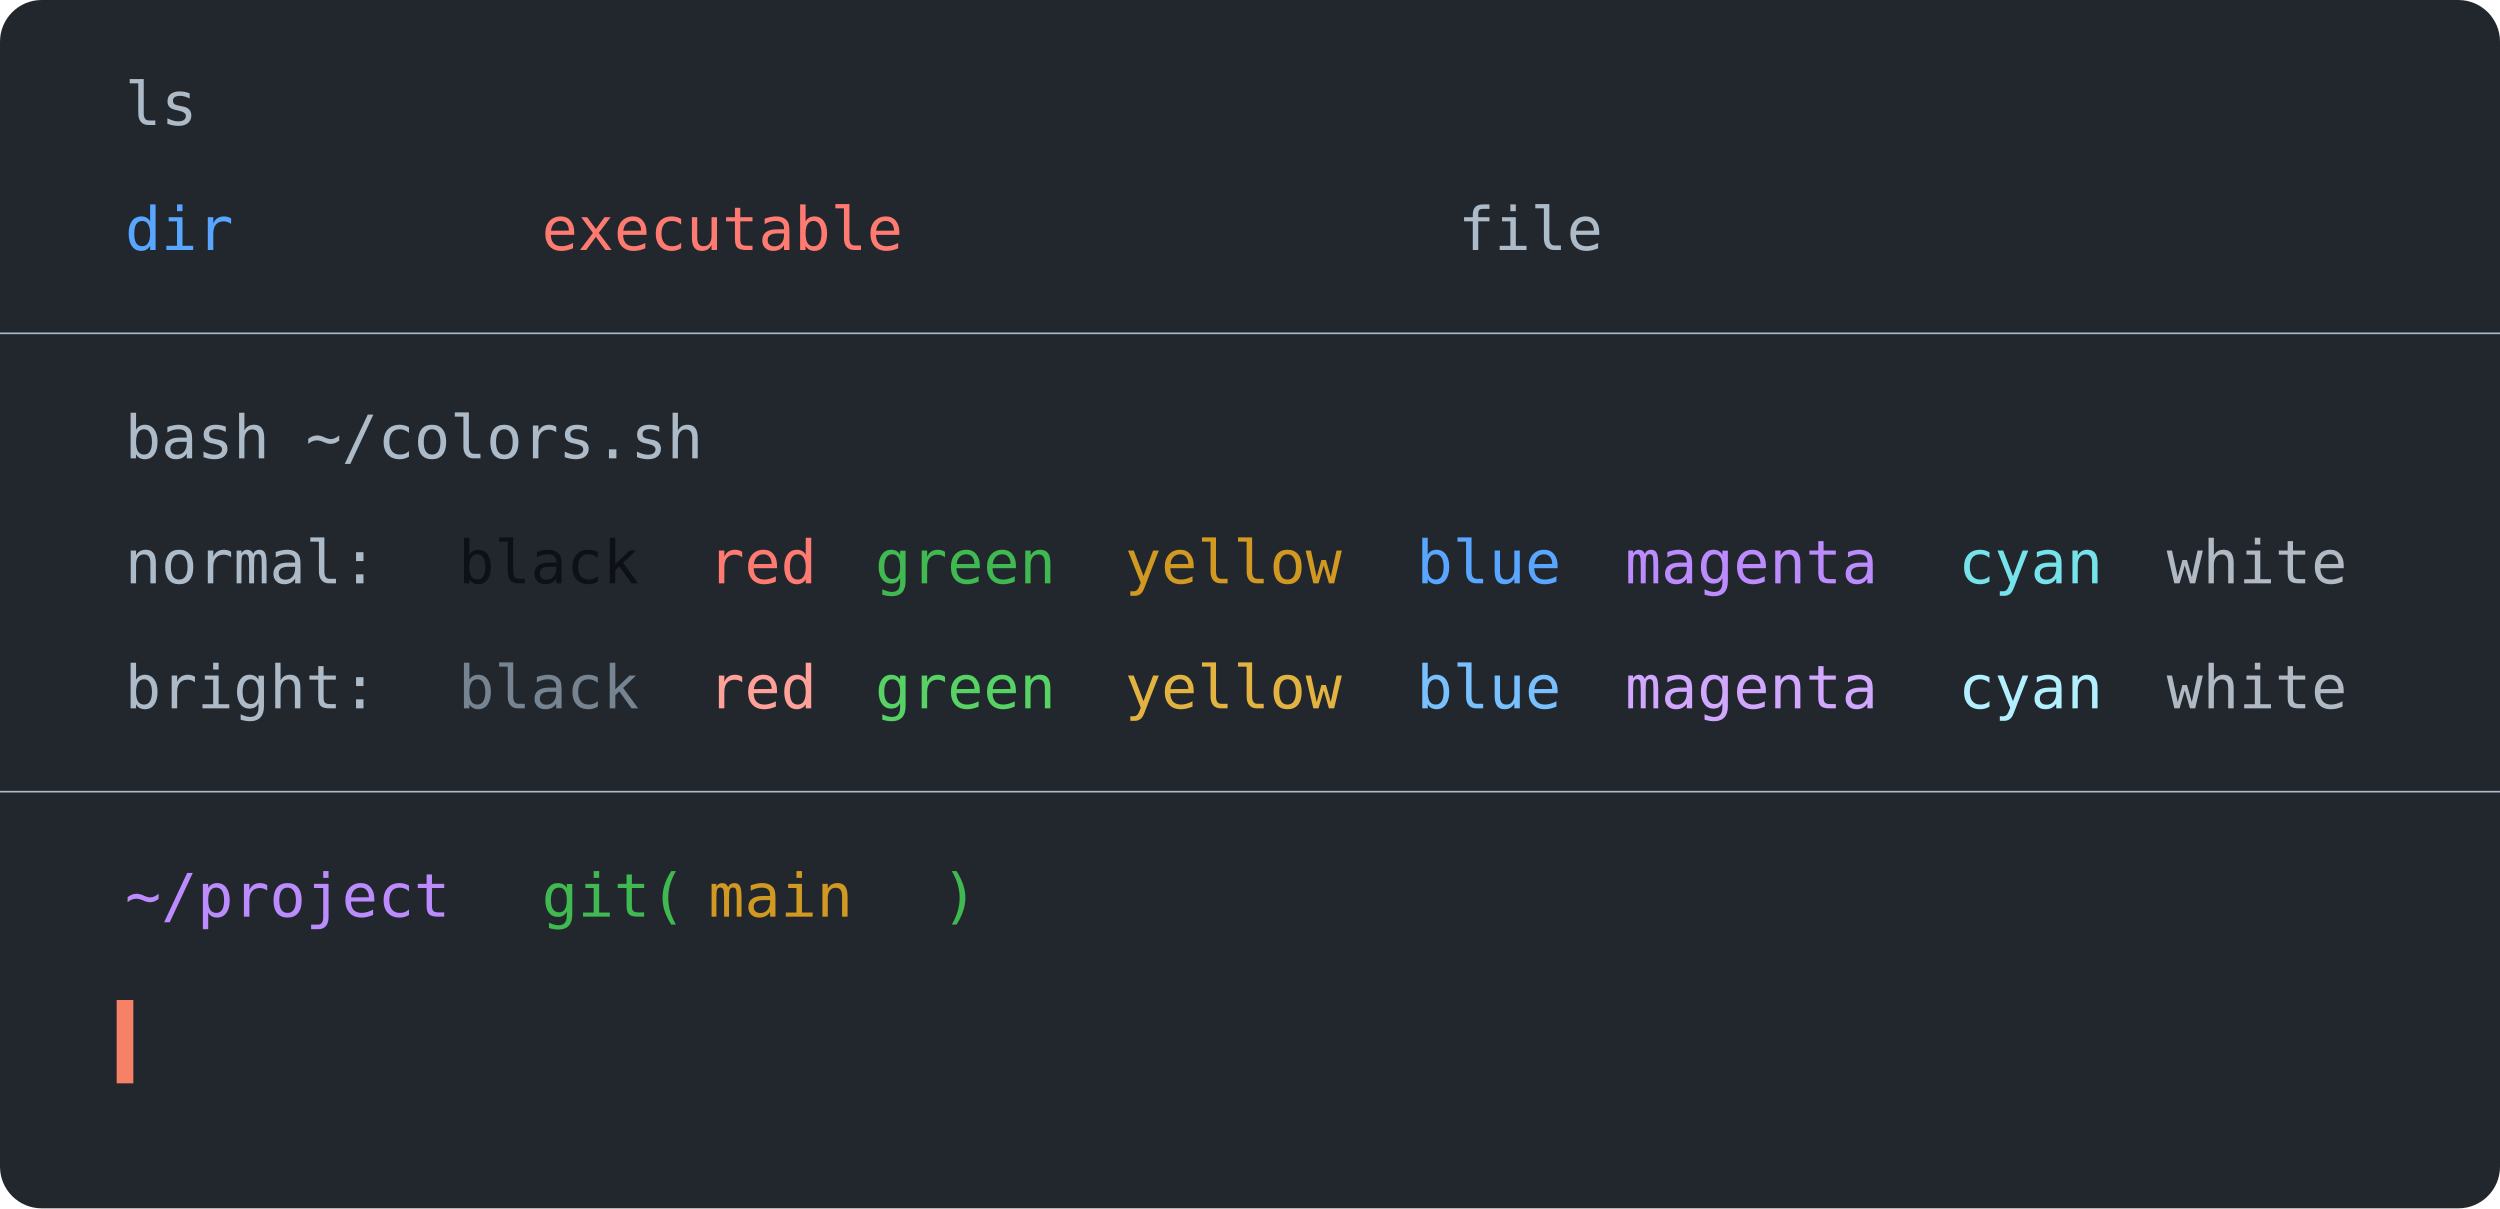
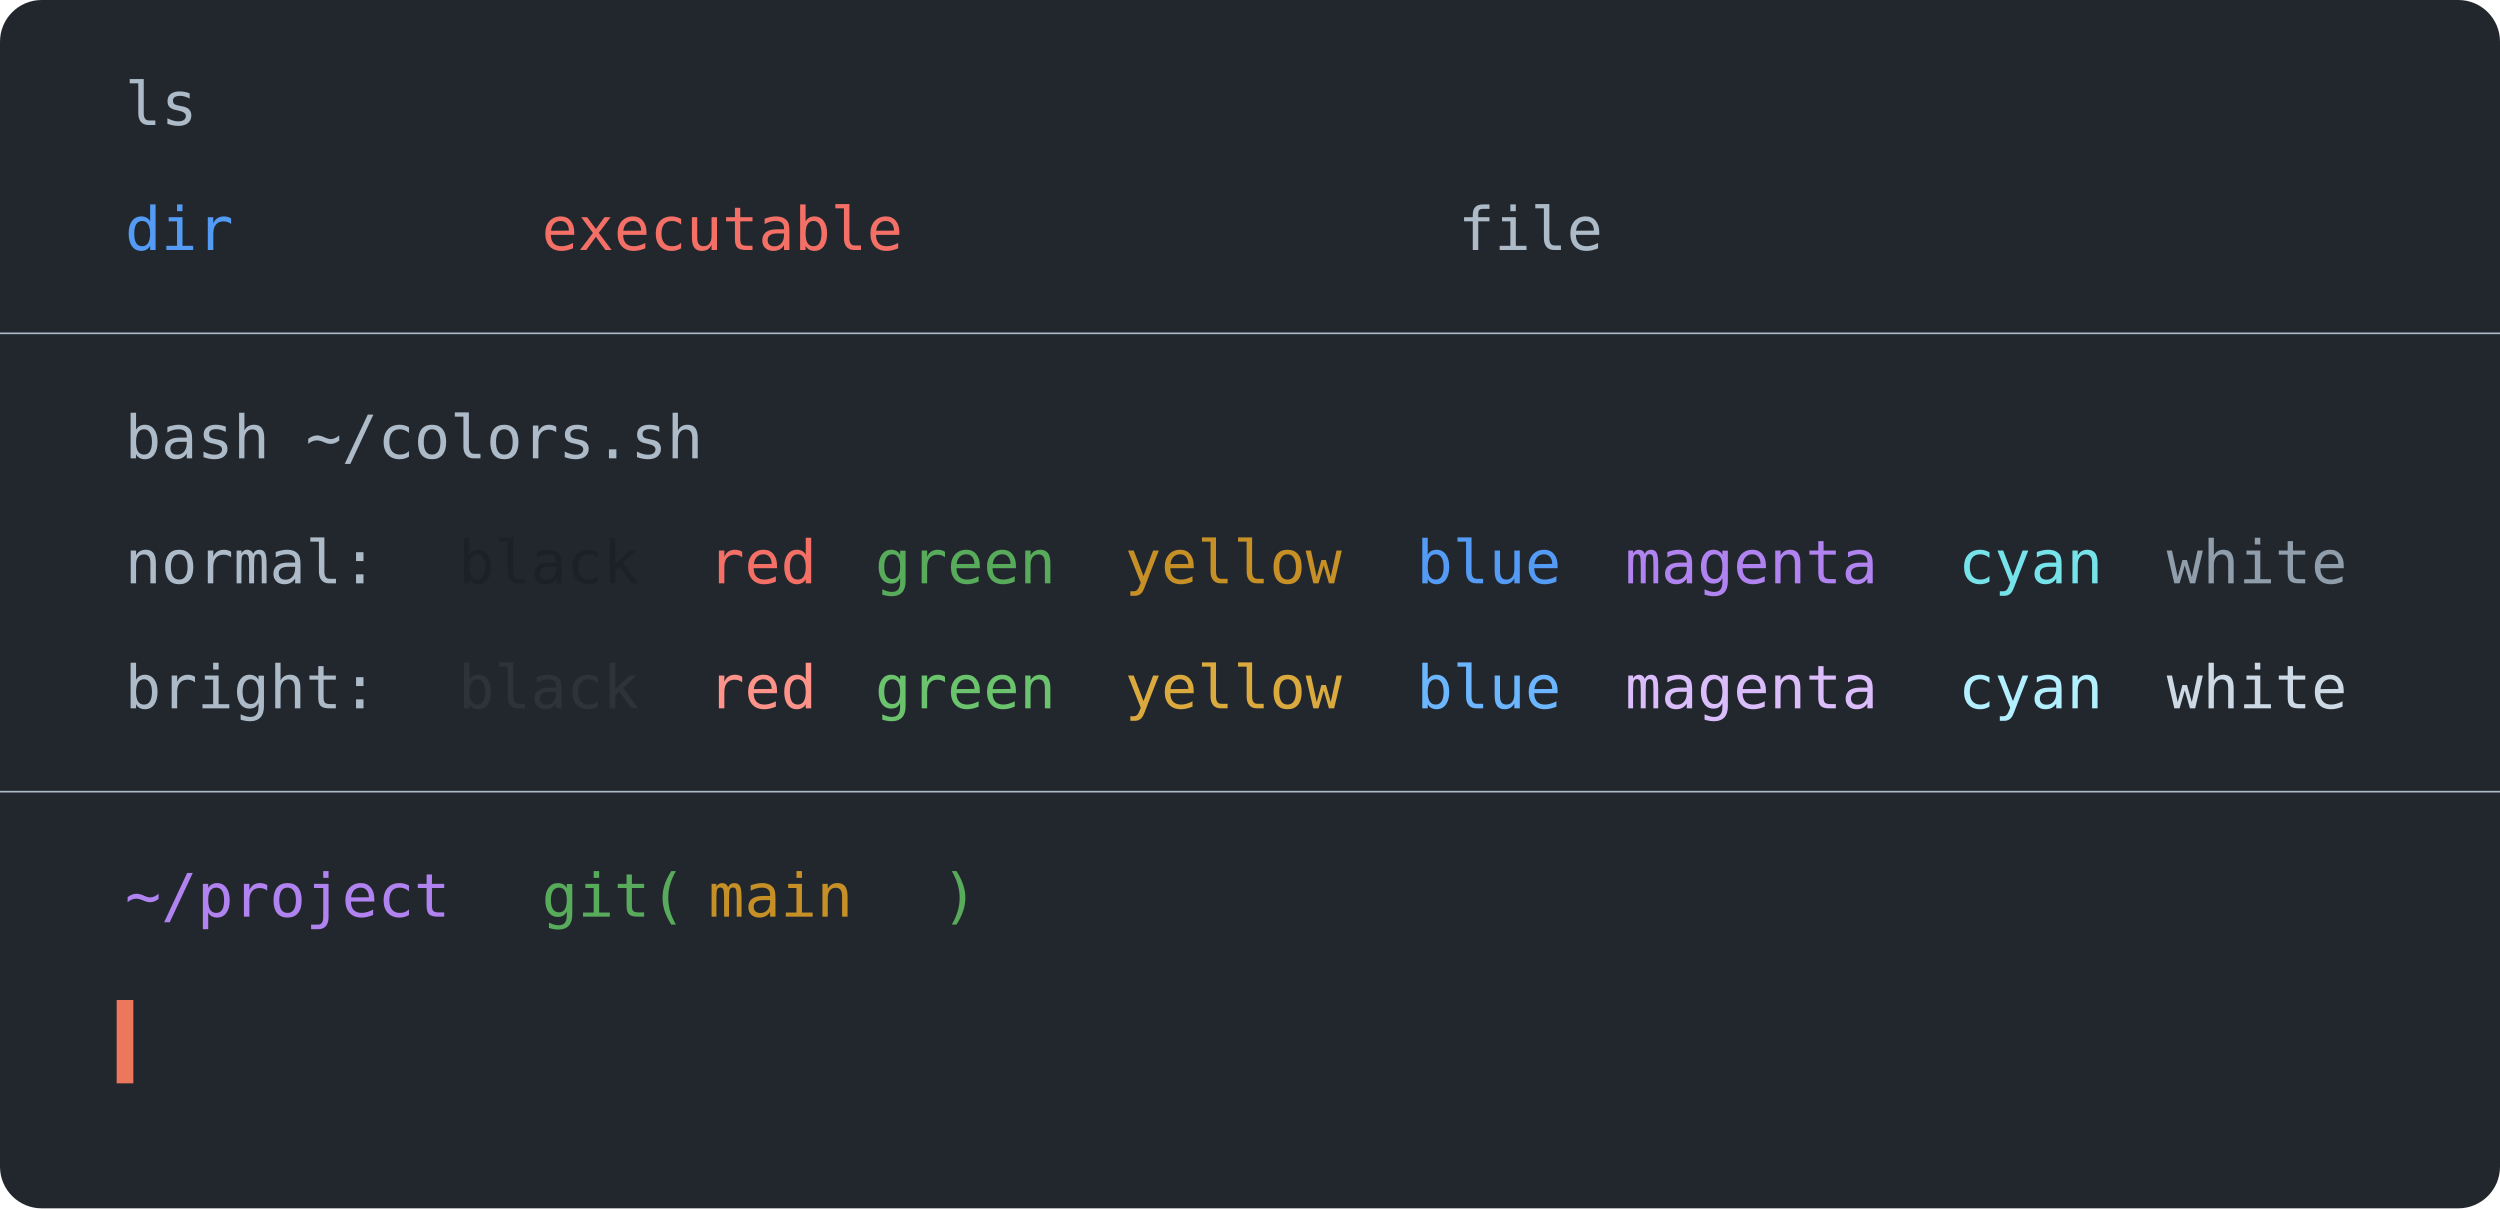
<svg xmlns="http://www.w3.org/2000/svg" viewBox="0 0 300 145">
  <rect width="300" height="145" class="Dynamic" fill="#22272e" rx="5" />
  <text x="15" y="15" fill="#adbac7" font-size="0.6em" font-family="monospace" class="Dynamic">ls</text>
-   <text x="15" y="30" fill="#58a6ff" font-size="0.6em" font-family="monospace" class="Dynamic">
+   <text x="15" y="30" fill="#539bf5" font-size="0.6em" font-family="monospace" class="Dynamic">
dir
</text>
-   <text x="65" y="30" fill="#ff7b72" font-size="0.6em" font-family="monospace" class="Dynamic">
+   <text x="65" y="30" fill="#f47067" font-size="0.6em" font-family="monospace" class="Dynamic">
executable
</text>
  <text x="175" y="30" fill="#adbac7" font-size="0.6em" font-family="monospace" class="Dynamic">
file
</text>
  <line x1="0" y1="40" x2="300" y2="40" style="stroke-width:0.2" class="Dynamic" stroke="#adbac7" />
  <text x="15" y="55" fill="#adbac7" font-size="0.6em" font-family="monospace" class="Dynamic">bash ~/colors.sh</text>
  <text x="15" y="70" fill="#adbac7" font-size="0.6em" font-family="monospace" class="Dynamic">
normal:
</text>
-   <text x="55" y="70" fill="#0d1117" font-size="0.6em" font-family="monospace" class="Dynamic">
+   <text x="55" y="70" fill="#1c2128" font-size="0.6em" font-family="monospace" class="Dynamic">
black
</text>
-   <text x="85" y="70" fill="#ff7b72" font-size="0.6em" font-family="monospace" class="Dynamic">
+   <text x="85" y="70" fill="#f47067" font-size="0.6em" font-family="monospace" class="Dynamic">
red
</text>
-   <text x="105" y="70" fill="#3fb950" font-size="0.6em" font-family="monospace" class="Dynamic">
+   <text x="105" y="70" fill="#57ab5a" font-size="0.6em" font-family="monospace" class="Dynamic">
green
</text>
-   <text x="135" y="70" fill="#d29922" font-size="0.6em" font-family="monospace" class="Dynamic">
+   <text x="135" y="70" fill="#c69026" font-size="0.6em" font-family="monospace" class="Dynamic">
yellow
</text>
-   <text x="170" y="70" fill="#58a6ff" font-size="0.6em" font-family="monospace" class="Dynamic">
+   <text x="170" y="70" fill="#539bf5" font-size="0.6em" font-family="monospace" class="Dynamic">
blue
</text>
-   <text x="195" y="70" fill="#bc8cff" font-size="0.6em" font-family="monospace" class="Dynamic">
+   <text x="195" y="70" fill="#b083f0" font-size="0.6em" font-family="monospace" class="Dynamic">
magenta
</text>
  <text x="235" y="70" fill="#76e3ea" font-size="0.6em" font-family="monospace" class="Dynamic">
cyan
</text>
-   <text x="260" y="70" fill="#b1bac4" font-size="0.6em" font-family="monospace" class="Dynamic">
+   <text x="260" y="70" fill="#909dab" font-size="0.6em" font-family="monospace" class="Dynamic">
white
</text>
  <text x="15" y="85" fill="#adbac7" font-size="0.6em" font-family="monospace" class="Dynamic">
bright:
</text>
-   <text x="55" y="85" fill="#768390" font-size="0.6em" font-family="monospace" class="Dynamic">
+   <text x="55" y="85" fill="#2d333b" font-size="0.6em" font-family="monospace" class="Dynamic">
black
</text>
-   <text x="85" y="85" fill="#ffa198" font-size="0.6em" font-family="monospace" class="Dynamic">
+   <text x="85" y="85" fill="#ff938a" font-size="0.6em" font-family="monospace" class="Dynamic">
red
</text>
-   <text x="105" y="85" fill="#56d364" font-size="0.6em" font-family="monospace" class="Dynamic">
+   <text x="105" y="85" fill="#6bc46d" font-size="0.6em" font-family="monospace" class="Dynamic">
green
</text>
-   <text x="135" y="85" fill="#e3b341" font-size="0.6em" font-family="monospace" class="Dynamic">
+   <text x="135" y="85" fill="#daaa3f" font-size="0.6em" font-family="monospace" class="Dynamic">
yellow
</text>
-   <text x="170" y="85" fill="#79c0ff" font-size="0.6em" font-family="monospace" class="Dynamic">
+   <text x="170" y="85" fill="#6cb6ff" font-size="0.6em" font-family="monospace" class="Dynamic">
blue
</text>
-   <text x="195" y="85" fill="#d2a8ff" font-size="0.6em" font-family="monospace" class="Dynamic">
+   <text x="195" y="85" fill="#dcbdfb" font-size="0.6em" font-family="monospace" class="Dynamic">
magenta
</text>
  <text x="235" y="85" fill="#b3f0ff" font-size="0.6em" font-family="monospace" class="Dynamic">
cyan
</text>
-   <text x="260" y="85" fill="#b1bac4" font-size="0.6em" font-family="monospace" class="Dynamic">
+   <text x="260" y="85" fill="#cdd9e5" font-size="0.6em" font-family="monospace" class="Dynamic">
white
</text>
  <line x1="0" y1="95" x2="300" y2="95" style="stroke-width:0.2" class="Dynamic" stroke="#adbac7" />
-   <text x="15" y="110" fill="#bc8cff" font-size="0.6em" font-family="monospace" class="Dynamic">
+   <text x="15" y="110" fill="#b083f0" font-size="0.6em" font-family="monospace" class="Dynamic">
~/project
</text>
-   <text x="65" y="110" fill="#3fb950" font-size="0.6em" font-family="monospace" class="Dynamic">
+   <text x="65" y="110" fill="#57ab5a" font-size="0.6em" font-family="monospace" class="Dynamic">
git(
    </text>
-   <text x="85" y="110" fill="#d29922" font-size="0.6em" font-family="monospace" class="Dynamic">
+   <text x="85" y="110" fill="#c69026" font-size="0.6em" font-family="monospace" class="Dynamic">
      main
    </text>
-   <text x="113" y="110" fill="#3fb950" font-size="0.6em" font-family="monospace" class="Dynamic">
+   <text x="113" y="110" fill="#57ab5a" font-size="0.6em" font-family="monospace" class="Dynamic">
      )
</text>
-   <line x1="15" y1="120" x2="15" y2="130" style="stroke-width:2" class="Dynamic" stroke="#F78166" />
+   <line x1="15" y1="120" x2="15" y2="130" style="stroke-width:2" class="Dynamic" stroke="#ec775c" />
</svg>
